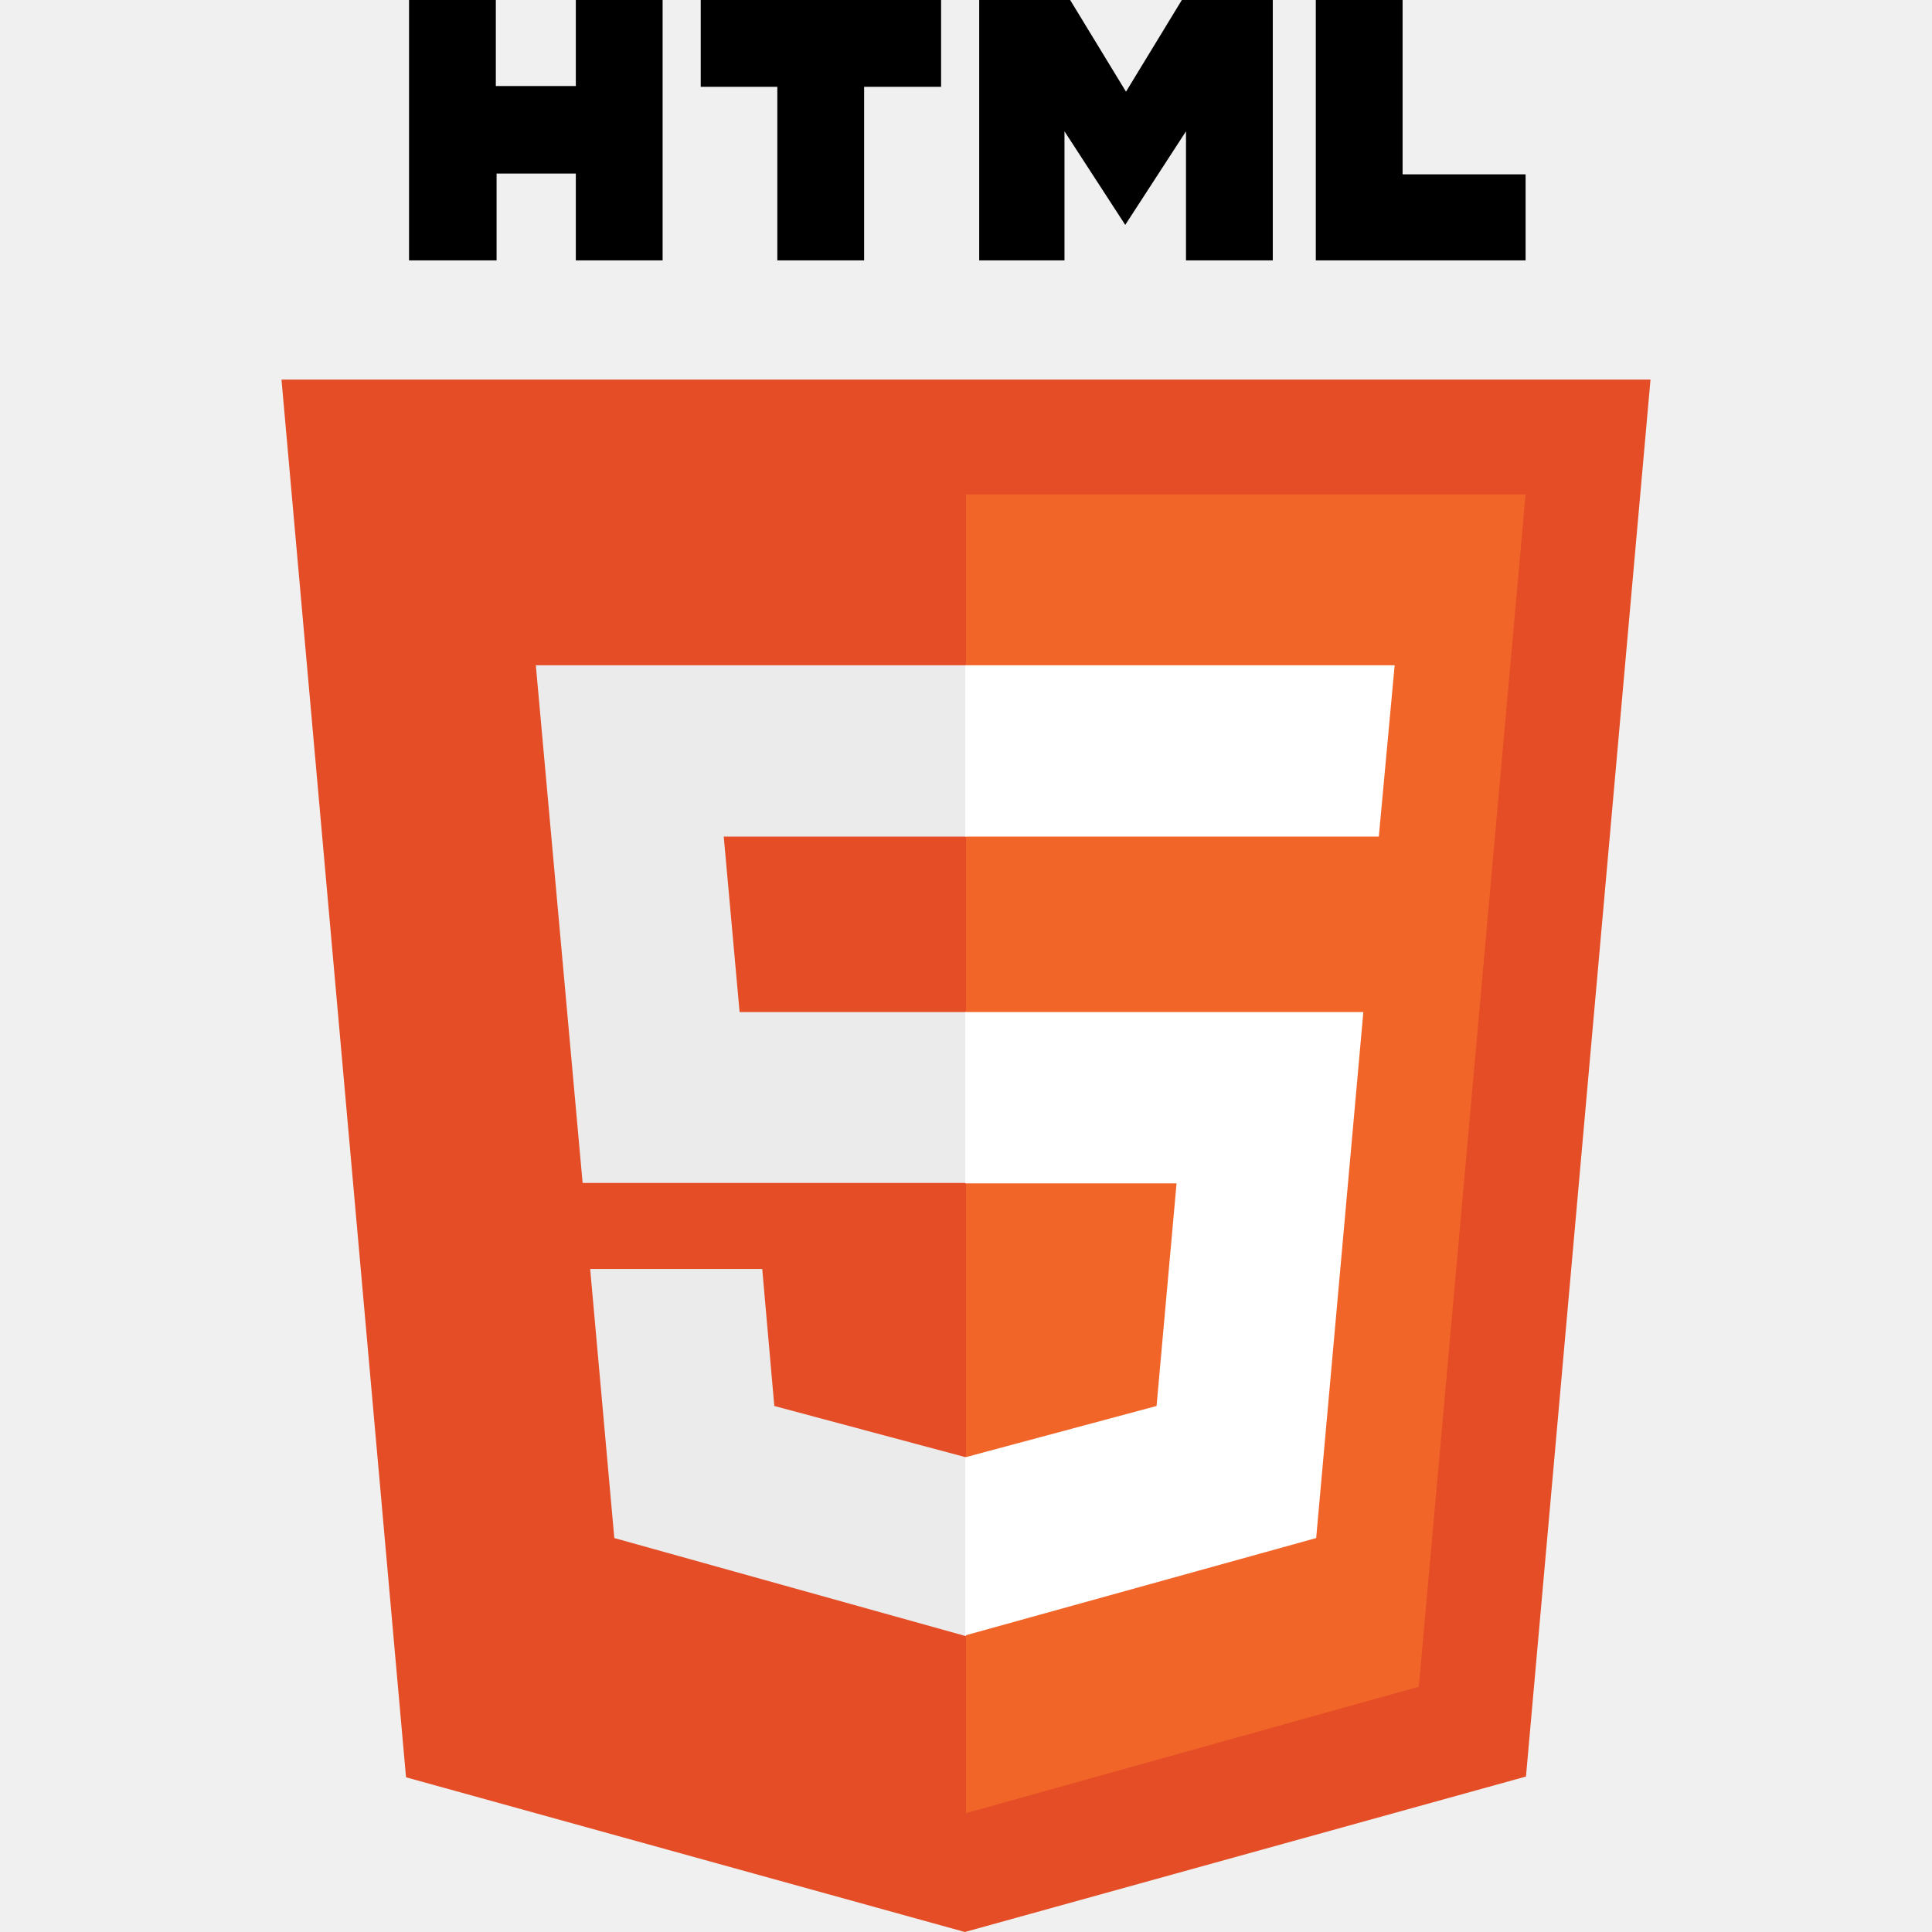
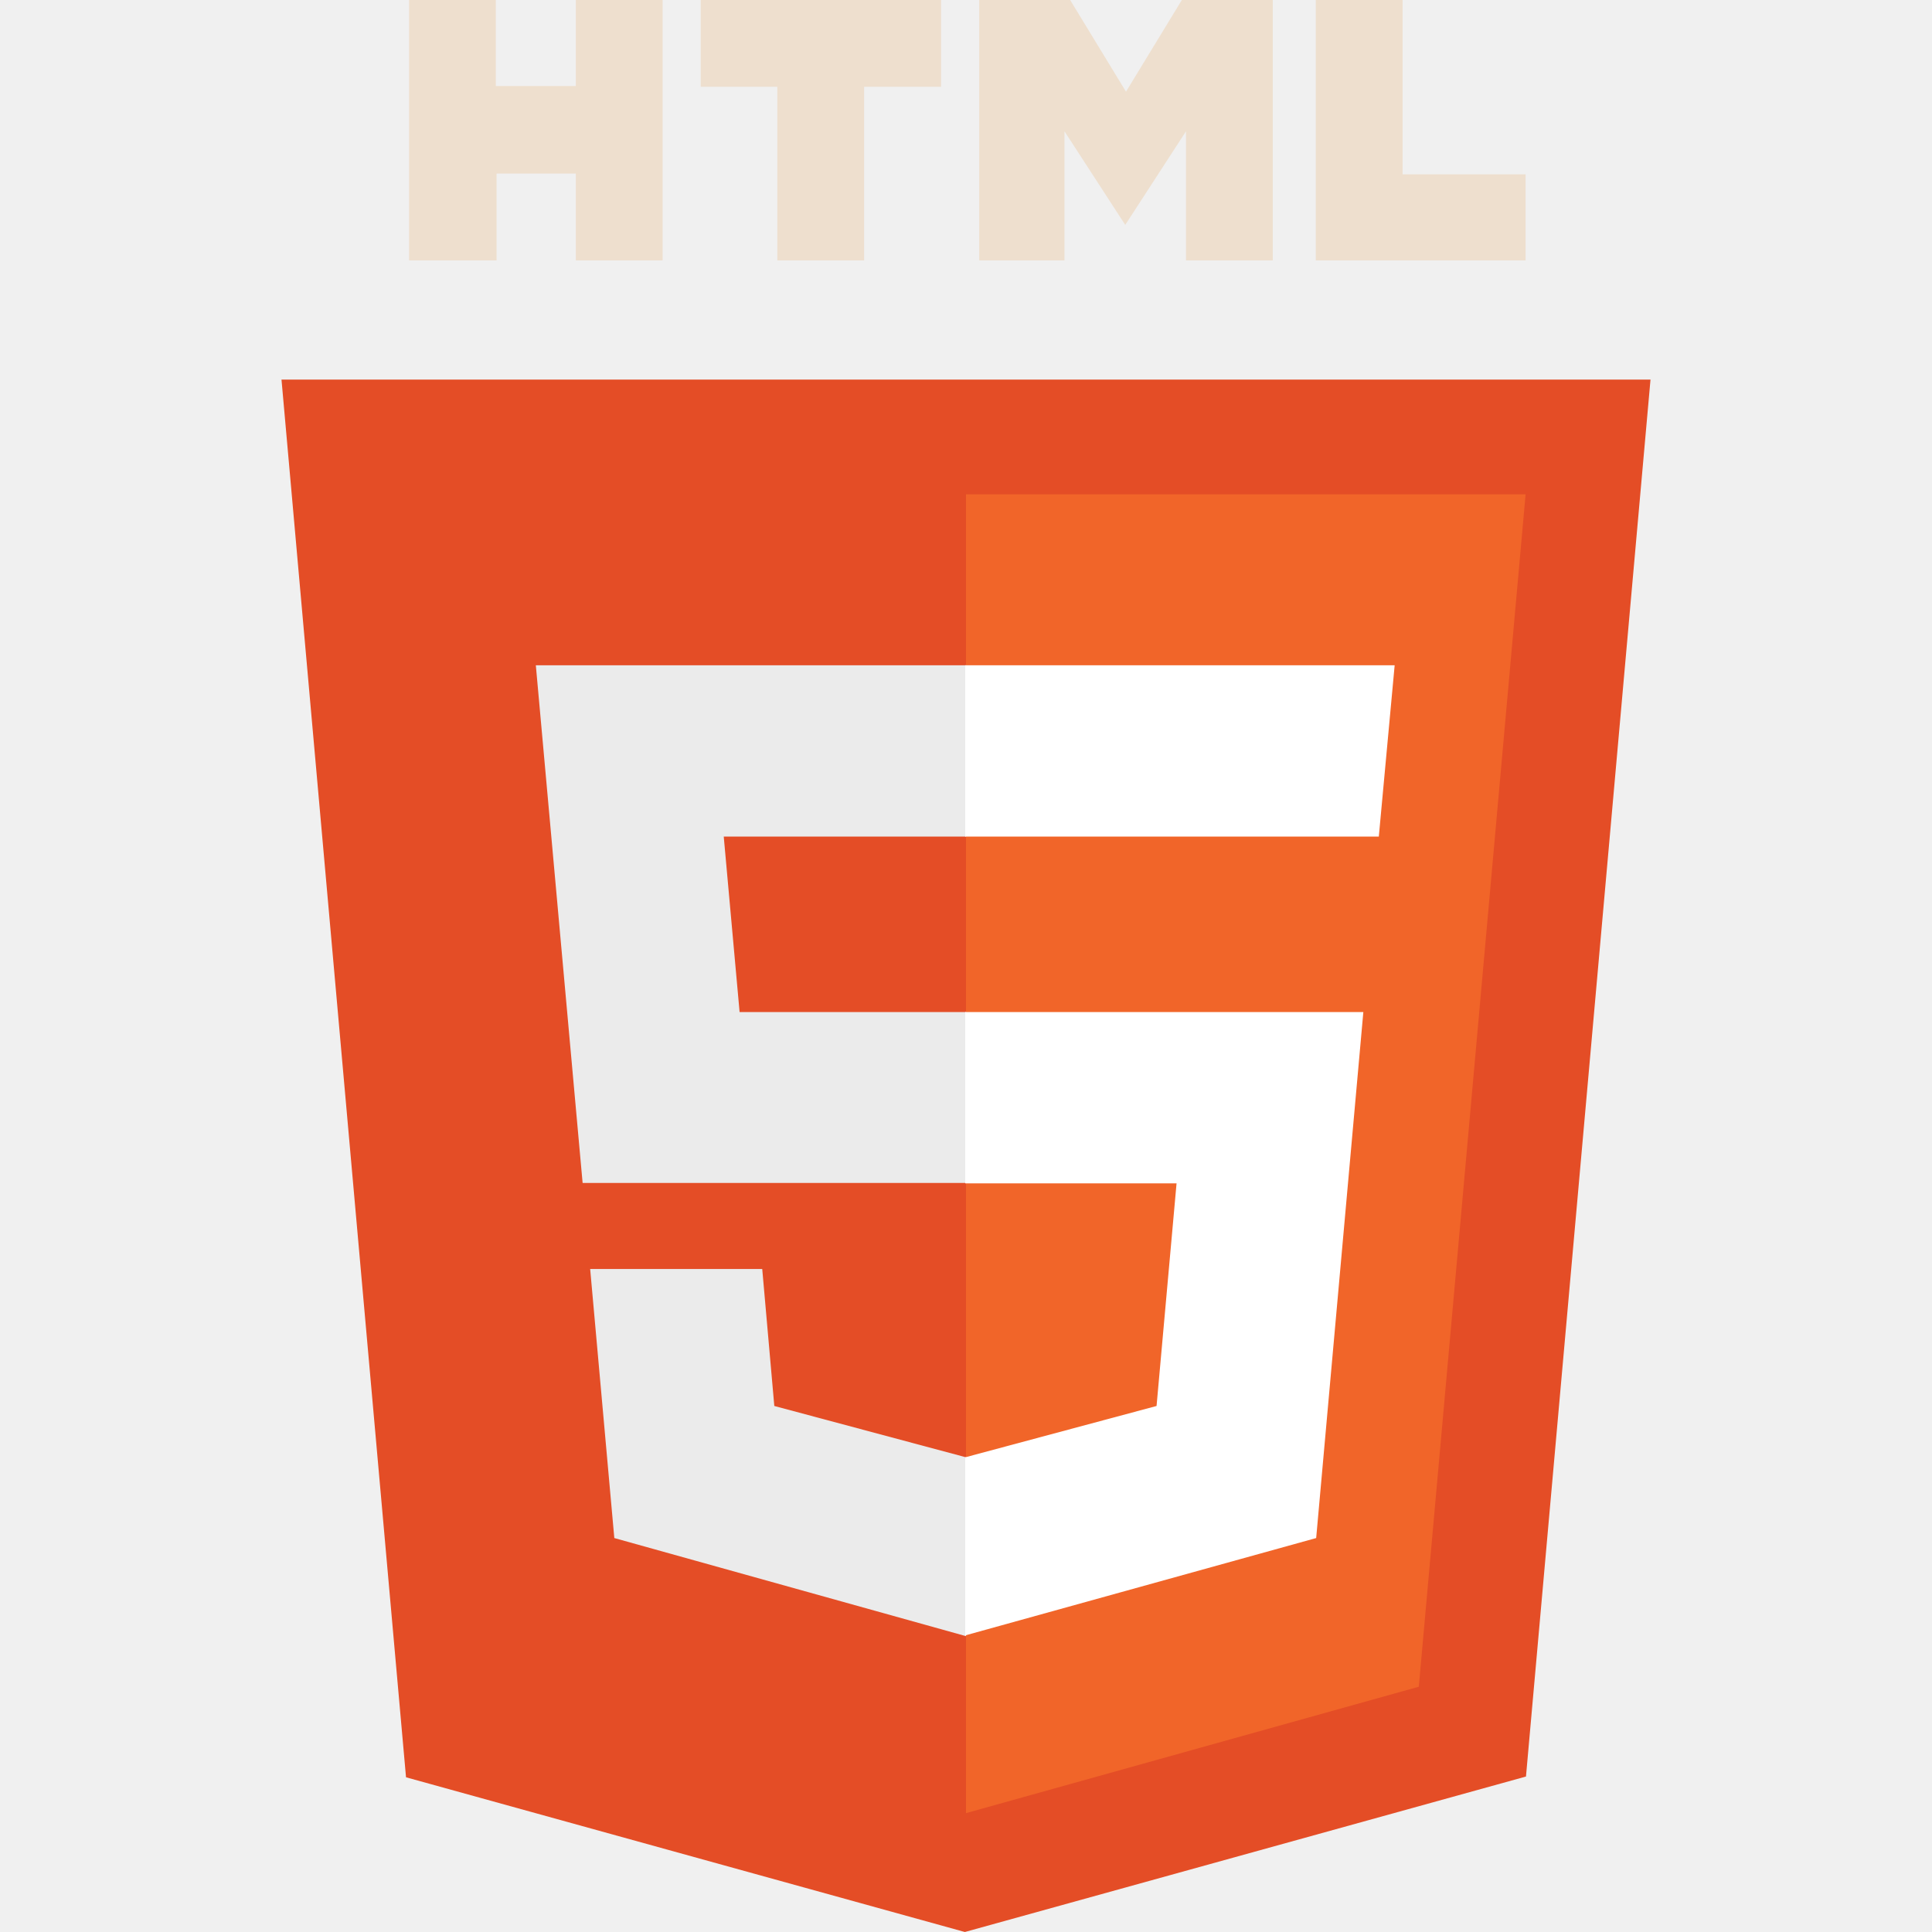
<svg xmlns="http://www.w3.org/2000/svg" viewBox="0 0 512 512">
-   <path d="M108.4 0h23v22.8h21.2V0h23v69h-23V46h-21v23h-23.2M206 23h-20.3V0h63.7v23H229v46h-23M259.5 0h24.1l14.8 24.3L313.2 0h24.1v69h-23V34.8l-16.1 24.8l-16.1-24.8v34.2h-22.6M348.7 0h23v46.2h32.6V69h-55.6" />
+   <path fill="#eedfce" d="M108.4 0h23v22.8h21.2V0h23v69h-23V46h-21v23h-23.2M206 23h-20.3V0h63.7v23H229v46h-23M259.5 0h24.1l14.8 24.3L313.2 0h24.1v69h-23V34.8l-16.1 24.8l-16.1-24.8v34.2h-22.6M348.7 0h23v46.2h32.6V69h-55.6" />
  <path fill="#e44d26" d="M107.6 471l-33-370.4h362.8l-33 370.2L255.7 512" />
  <path fill="#f16529" d="M256 480.5V131H404.3L376 447" />
  <path fill="#ebebeb" d="M142 176.3h114v45.4h-64.2l4.2 46.5h60v45.3H154.4M156.4 336.3H202l3.2 36.3 50.8 13.6v47.4l-93.2-26" />
  <path fill="#fff" d="M369.6 176.3H255.8v45.4h109.6M361.3 268.2H255.8v45.4h56l-5.3 59-50.7 13.6v47.2l93-25.8" />
</svg>
